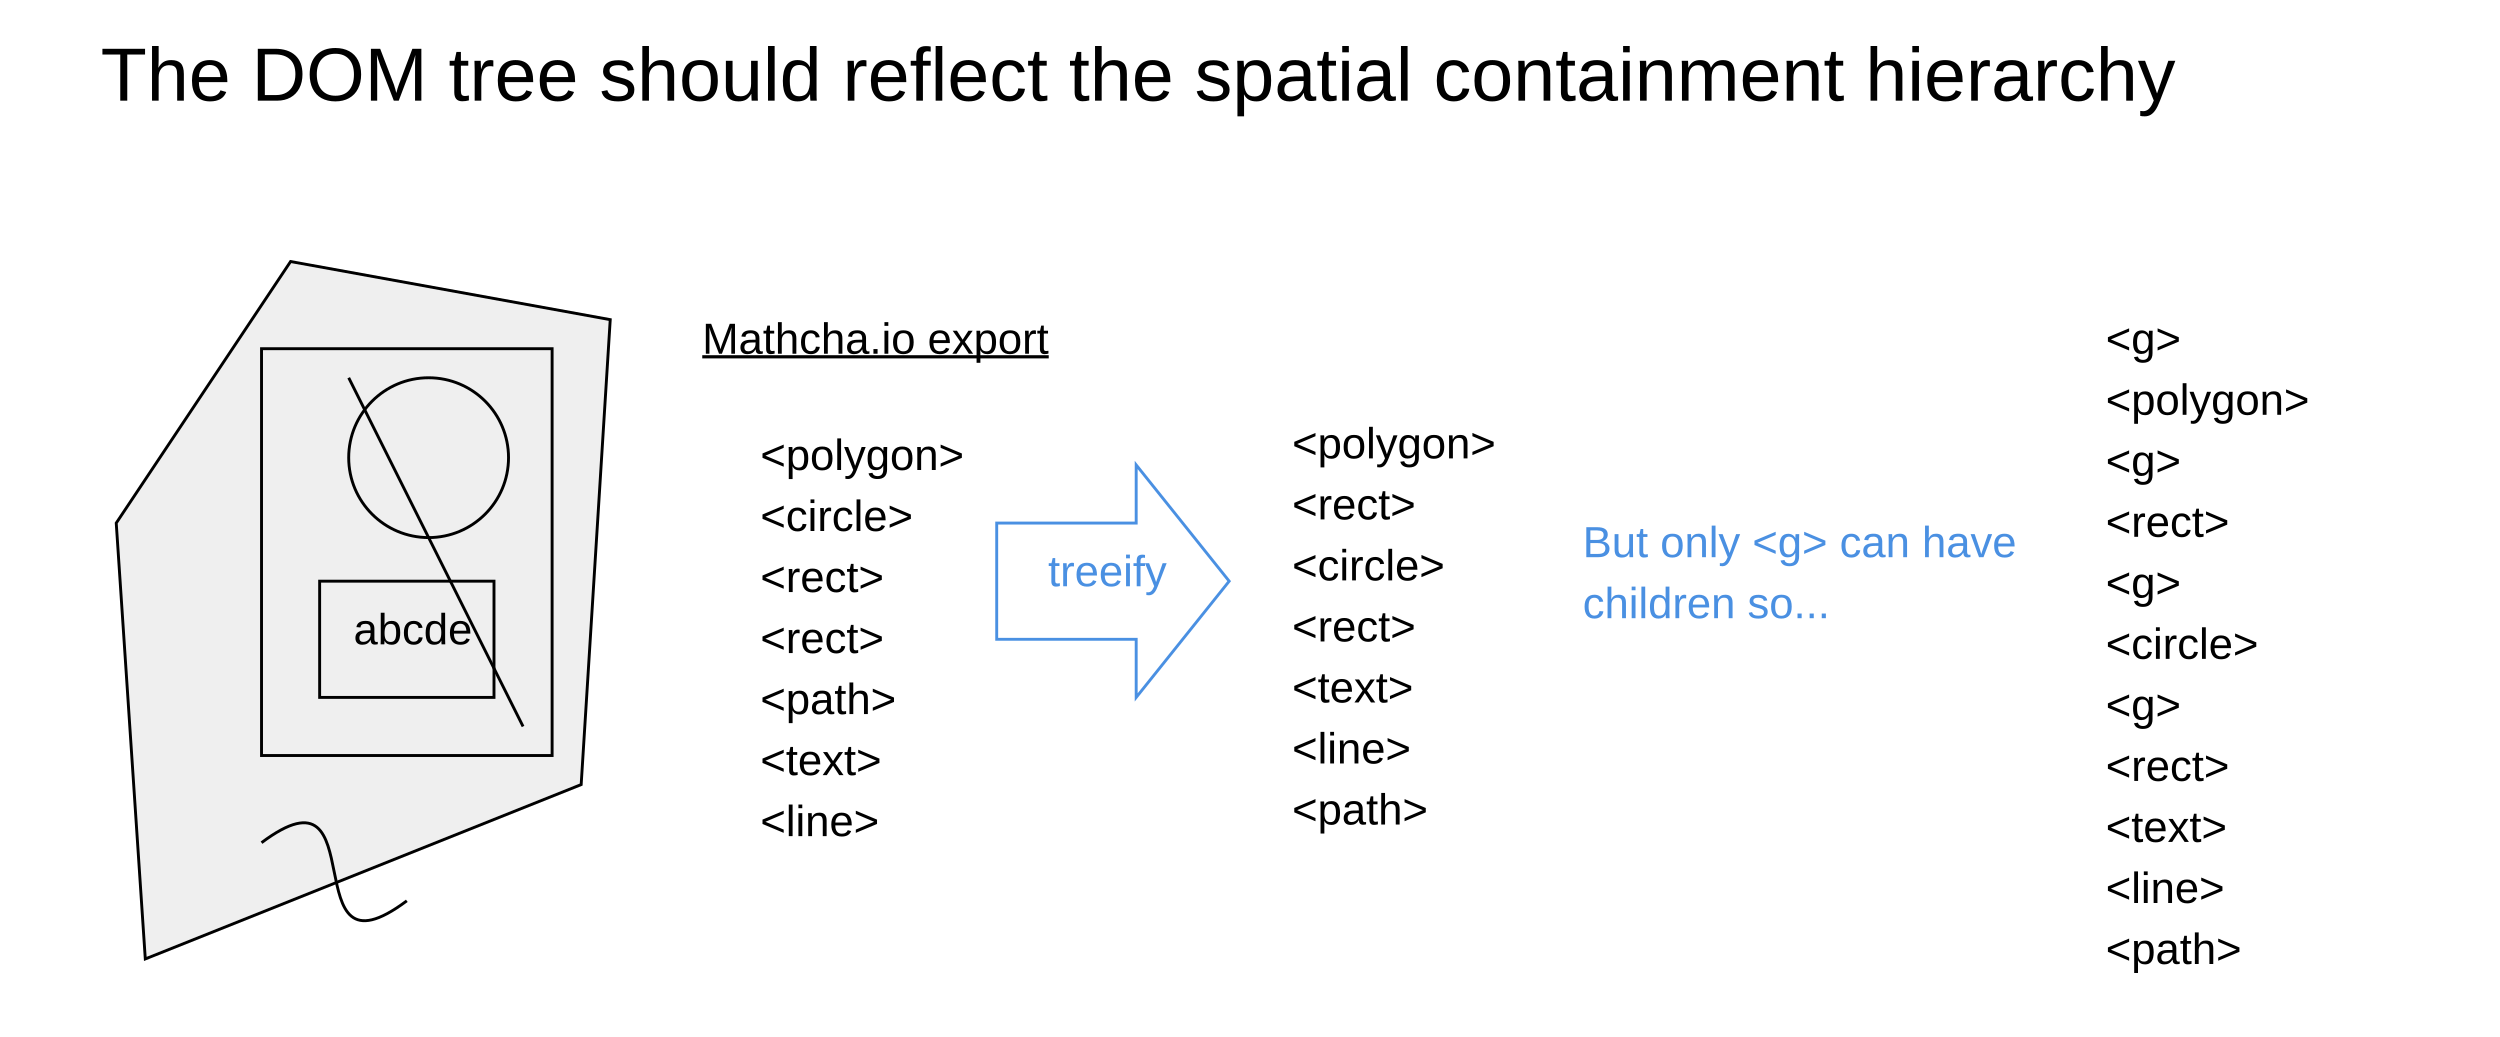
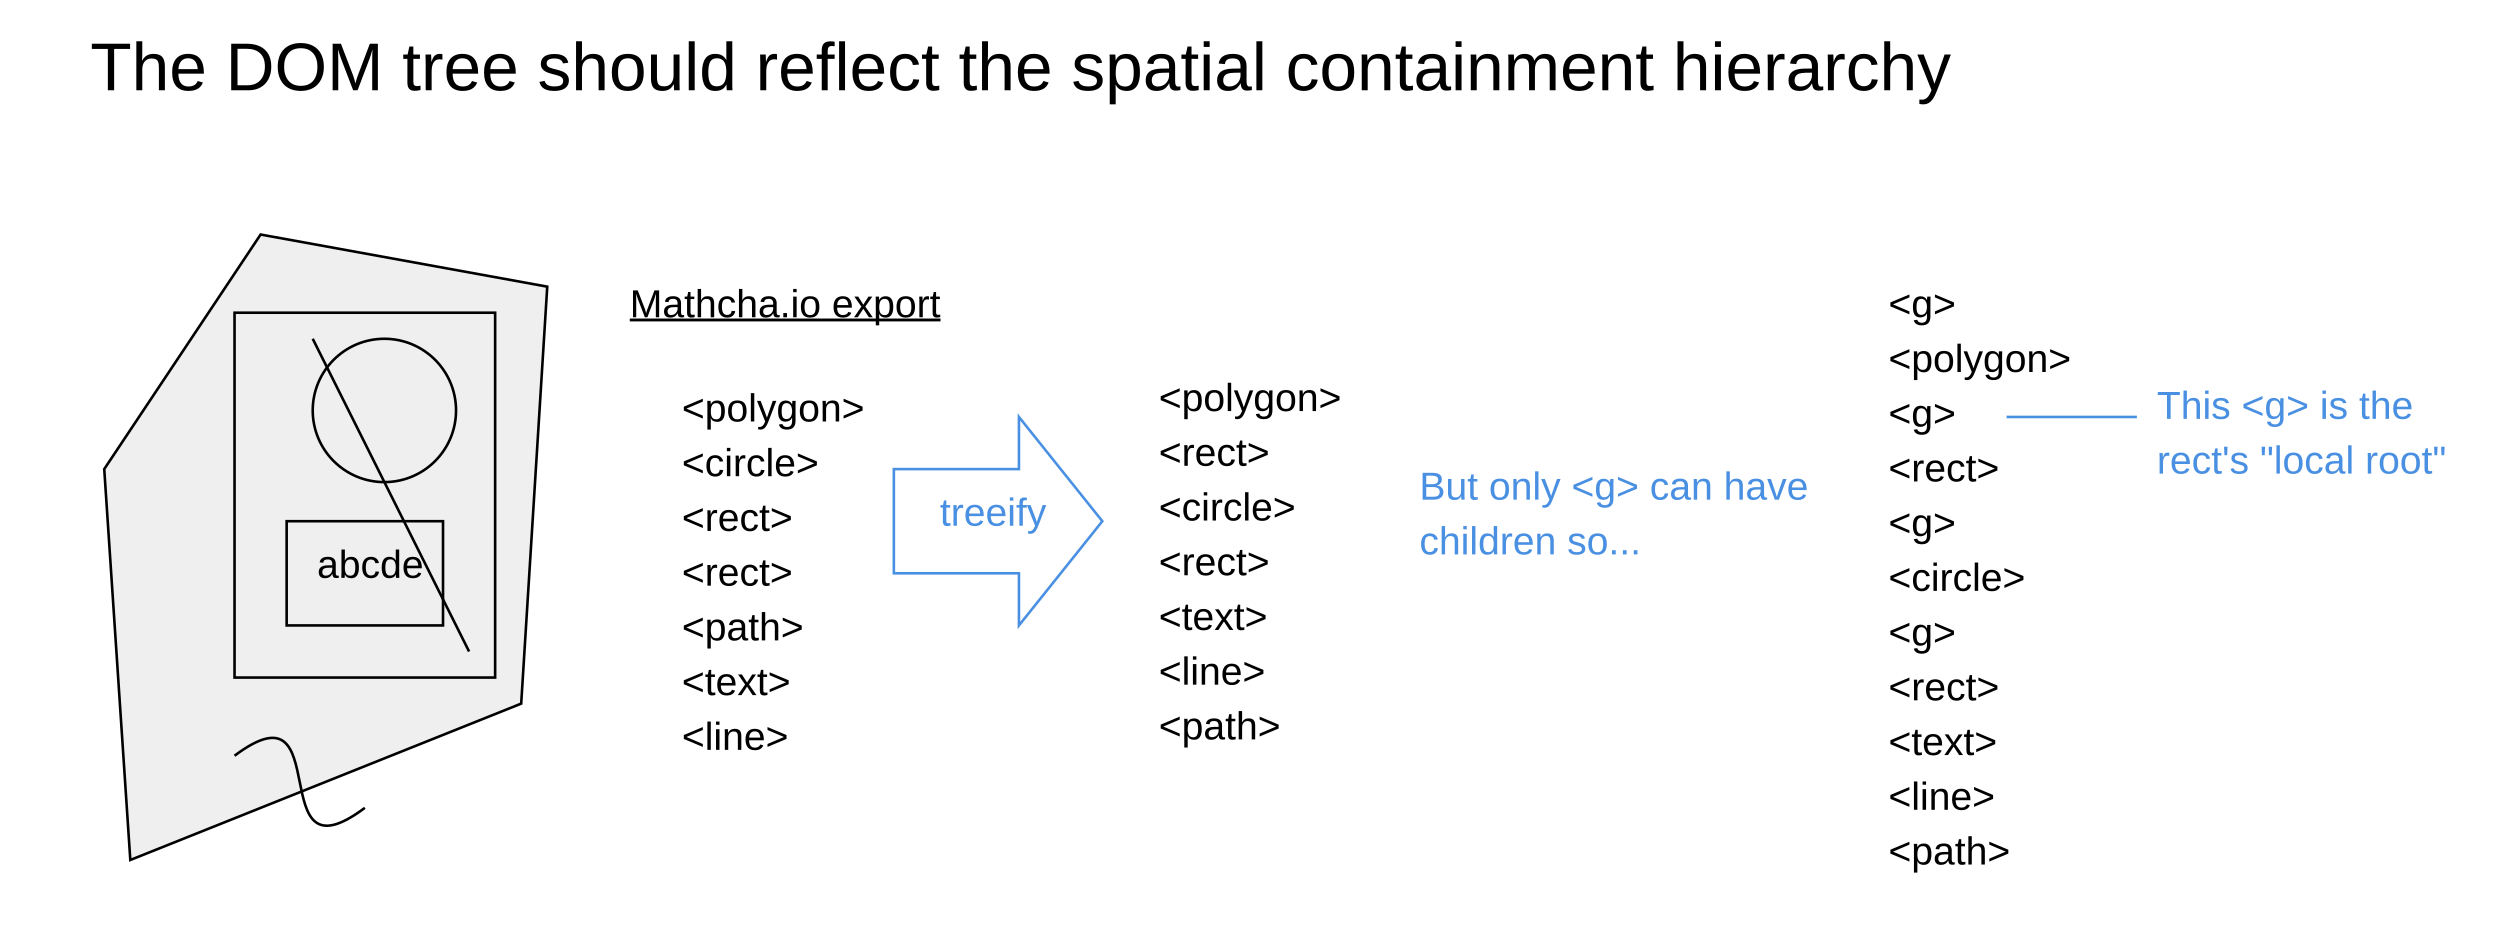
- <svg xmlns="http://www.w3.org/2000/svg" x="0" y="0" width="860.333" height="356.667" style="         width:860.333px;         height:356.667px;         background: #FFF;         fill: none; ">
+ <svg xmlns="http://www.w3.org/2000/svg" x="0" y="0" width="959.333" height="356.667" style="         width:959.333px;         height:356.667px;         background: #FFF;         fill: none; ">
  <svg class="role-diagram-draw-area">
    <g class="shapes-region" style="stroke: black; fill: none;">
      <g class="shape">
        <polygon class="real" points=" 100,90 210,110 200,270 50,330 40,180" style="stroke: rgb(0, 0, 0); stroke-width: 1px; fill: rgb(239, 239, 239); fill-opacity: 1;" />
      </g>
      <g class="composite-shape">
        <path class="real" d=" M90,120 L190,120 L190,260 L90,260 Z" style="stroke-width: 1px; stroke: rgb(0, 0, 0); fill: rgb(239, 239, 239); fill-opacity: 1;" />
      </g>
      <g class="composite-shape">
        <path class="real" d=" M120,157.5 C120,142.31 132.31,130 147.5,130 C162.69,130 175,142.31 175,157.5 C175,172.69 162.69,185 147.5,185 C132.31,185 120,172.69 120,157.5 Z" style="stroke-width: 1px; stroke: rgb(0, 0, 0); fill: rgb(239, 239, 239); fill-opacity: 1;" />
      </g>
      <g class="composite-shape">
        <path class="real" d=" M110,200 L170,200 L170,240 L110,240 Z" style="stroke-width: 1px; stroke: rgb(0, 0, 0); fill: rgb(239, 239, 239); fill-opacity: 1;" />
      </g>
      <g class="arrow-line">
        <path class="connection real" stroke-dasharray="" d="  M90,290 C130,260 100,340 140,310" style="stroke: rgb(0, 0, 0); stroke-width: 1px; fill: none; fill-opacity: 1;" />
      </g>
      <g class="grouped-shape">
        <g class="composite-shape">
          <path class="real" d=" M343,180 L391,180 L391,160 L423,200 L391,240 L391,220 L343,220 Z" style="stroke-width: 1px; stroke: rgb(74, 144, 226); stroke-opacity: 1; fill: none; fill-opacity: 1;" />
        </g>
      </g>
      <g class="arrow-line">
        <path class="connection real" stroke-dasharray="" d="  M120,130 L180,250" style="stroke: rgb(0, 0, 0); stroke-width: 1px; fill: none; fill-opacity: 1;" />
      </g>
+       <g class="arrow-line">
+         <path class="connection real" stroke-dasharray="" d="  M770,160 L820,160" style="stroke: rgb(74, 144, 226); stroke-width: 1px; fill: none; fill-opacity: 1; stroke-opacity: 1;" />
+       </g>
      <g />
    </g>
    <g />
    <g />
    <g />
  </svg>
-   <svg width="859" height="355.333" style="width:859px;height:355.333px;font-family:Asana-Math, Asana;background:#FFF;">
+   <svg width="958" height="355.333" style="width:958px;height:355.333px;font-family:Asana-Math, Asana;background:#FFF;">
    <g>
      <g>
        <g>
          <text x="261.667" y="151.833" style="white-space:pre;stroke:none;fill:rgb(0,0,0);fill-opacity:1;font-size:15px;font-family:Arial, Helvetica, sans-serif;font-weight:400;font-style:normal;dominant-baseline:text-before-edge;text-decoration:none;">&lt;polygon&gt;</text>
        </g>
      </g>
      <g>
        <g>
          <text x="261.667" y="172.833" style="white-space:pre;stroke:none;fill:rgb(0,0,0);fill-opacity:1;font-size:15px;font-family:Arial, Helvetica, sans-serif;font-weight:400;font-style:normal;dominant-baseline:text-before-edge;text-decoration:none;">&lt;circle&gt;</text>
        </g>
      </g>
      <g>
        <g>
          <text x="261.667" y="193.833" style="white-space:pre;stroke:none;fill:rgb(0,0,0);fill-opacity:1;font-size:15px;font-family:Arial, Helvetica, sans-serif;font-weight:400;font-style:normal;dominant-baseline:text-before-edge;text-decoration:none;">&lt;rect&gt;</text>
        </g>
      </g>
      <g>
        <g>
          <text x="261.667" y="214.833" style="white-space:pre;stroke:none;fill:rgb(0,0,0);fill-opacity:1;font-size:15px;font-family:Arial, Helvetica, sans-serif;font-weight:400;font-style:normal;dominant-baseline:text-before-edge;text-decoration:none;">&lt;rect&gt;</text>
        </g>
      </g>
      <g>
        <g>
          <text x="261.667" y="235.833" style="white-space:pre;stroke:none;fill:rgb(0,0,0);fill-opacity:1;font-size:15px;font-family:Arial, Helvetica, sans-serif;font-weight:400;font-style:normal;dominant-baseline:text-before-edge;text-decoration:none;">&lt;path&gt;</text>
        </g>
      </g>
      <g>
        <g>
          <text x="261.667" y="256.833" style="white-space:pre;stroke:none;fill:rgb(0,0,0);fill-opacity:1;font-size:15px;font-family:Arial, Helvetica, sans-serif;font-weight:400;font-style:normal;dominant-baseline:text-before-edge;text-decoration:none;">&lt;text&gt;</text>
        </g>
      </g>
      <g>
        <g>
          <text x="261.667" y="277.833" style="white-space:pre;stroke:none;fill:rgb(0,0,0);fill-opacity:1;font-size:15px;font-family:Arial, Helvetica, sans-serif;font-weight:400;font-style:normal;dominant-baseline:text-before-edge;text-decoration:none;">&lt;line&gt;</text>
        </g>
      </g>
    </g>
    <g>
      <g>
        <g>
          <text x="444.667" y="147.833" style="white-space:pre;stroke:none;fill:rgb(0,0,0);fill-opacity:1;font-size:15px;font-family:Arial, Helvetica, sans-serif;font-weight:400;font-style:normal;dominant-baseline:text-before-edge;text-decoration:none;">&lt;polygon&gt;</text>
        </g>
      </g>
      <g>
        <g>
          <text x="444.667" y="168.833" style="white-space:pre;stroke:none;fill:rgb(0,0,0);fill-opacity:1;font-size:15px;font-family:Arial, Helvetica, sans-serif;font-weight:400;font-style:normal;dominant-baseline:text-before-edge;text-decoration:none;">  &lt;rect&gt;</text>
        </g>
      </g>
      <g>
        <g>
          <text x="444.667" y="189.833" style="white-space:pre;stroke:none;fill:rgb(0,0,0);fill-opacity:1;font-size:15px;font-family:Arial, Helvetica, sans-serif;font-weight:400;font-style:normal;dominant-baseline:text-before-edge;text-decoration:none;">    &lt;circle&gt;</text>
        </g>
      </g>
      <g>
        <g>
          <text x="444.667" y="210.833" style="white-space:pre;stroke:none;fill:rgb(0,0,0);fill-opacity:1;font-size:15px;font-family:Arial, Helvetica, sans-serif;font-weight:400;font-style:normal;dominant-baseline:text-before-edge;text-decoration:none;">    &lt;rect&gt;</text>
        </g>
      </g>
      <g>
        <g>
          <text x="444.667" y="231.833" style="white-space:pre;stroke:none;fill:rgb(0,0,0);fill-opacity:1;font-size:15px;font-family:Arial, Helvetica, sans-serif;font-weight:400;font-style:normal;dominant-baseline:text-before-edge;text-decoration:none;">      &lt;text&gt;</text>
        </g>
      </g>
      <g>
        <g>
          <text x="444.667" y="252.833" style="white-space:pre;stroke:none;fill:rgb(0,0,0);fill-opacity:1;font-size:15px;font-family:Arial, Helvetica, sans-serif;font-weight:400;font-style:normal;dominant-baseline:text-before-edge;text-decoration:none;">    &lt;line&gt;</text>
        </g>
      </g>
      <g>
        <g>
          <text x="444.667" y="273.833" style="white-space:pre;stroke:none;fill:rgb(0,0,0);fill-opacity:1;font-size:15px;font-family:Arial, Helvetica, sans-serif;font-weight:400;font-style:normal;dominant-baseline:text-before-edge;text-decoration:none;">&lt;path&gt;</text>
        </g>
      </g>
    </g>
    <g>
      <g>
        <g>
          <text x="360.667" y="191.833" style="white-space:pre;stroke:none;fill:rgb(74,144,226);fill-opacity:1;font-size:15px;font-family:Arial, Helvetica, sans-serif;font-weight:400;font-style:normal;dominant-baseline:text-before-edge;text-decoration:none;">treeify</text>
        </g>
      </g>
    </g>
    <g>
      <g>
        <g>
          <text x="724.667" y="111.833" style="white-space:pre;stroke:none;fill:rgb(0,0,0);fill-opacity:1;font-size:15px;font-family:Arial, Helvetica, sans-serif;font-weight:400;font-style:normal;dominant-baseline:text-before-edge;text-decoration:none;">&lt;g&gt;</text>
        </g>
      </g>
      <g>
        <g>
          <text x="724.667" y="132.833" style="white-space:pre;stroke:none;fill:rgb(0,0,0);fill-opacity:1;font-size:15px;font-family:Arial, Helvetica, sans-serif;font-weight:400;font-style:normal;dominant-baseline:text-before-edge;text-decoration:none;">  &lt;polygon&gt;</text>
        </g>
      </g>
      <g>
        <g>
          <text x="724.667" y="153.833" style="white-space:pre;stroke:none;fill:rgb(0,0,0);fill-opacity:1;font-size:15px;font-family:Arial, Helvetica, sans-serif;font-weight:400;font-style:normal;dominant-baseline:text-before-edge;text-decoration:none;">  &lt;g&gt;  </text>
        </g>
      </g>
      <g>
        <g>
          <text x="724.667" y="174.833" style="white-space:pre;stroke:none;fill:rgb(0,0,0);fill-opacity:1;font-size:15px;font-family:Arial, Helvetica, sans-serif;font-weight:400;font-style:normal;dominant-baseline:text-before-edge;text-decoration:none;">    &lt;rect&gt;</text>
        </g>
      </g>
      <g>
        <g>
          <text x="724.667" y="195.833" style="white-space:pre;stroke:none;fill:rgb(0,0,0);fill-opacity:1;font-size:15px;font-family:Arial, Helvetica, sans-serif;font-weight:400;font-style:normal;dominant-baseline:text-before-edge;text-decoration:none;">    &lt;g&gt;</text>
        </g>
      </g>
      <g>
        <g>
          <text x="724.667" y="216.833" style="white-space:pre;stroke:none;fill:rgb(0,0,0);fill-opacity:1;font-size:15px;font-family:Arial, Helvetica, sans-serif;font-weight:400;font-style:normal;dominant-baseline:text-before-edge;text-decoration:none;">      &lt;circle&gt;</text>
        </g>
      </g>
      <g>
        <g>
          <text x="724.667" y="237.833" style="white-space:pre;stroke:none;fill:rgb(0,0,0);fill-opacity:1;font-size:15px;font-family:Arial, Helvetica, sans-serif;font-weight:400;font-style:normal;dominant-baseline:text-before-edge;text-decoration:none;">      &lt;g&gt;</text>
        </g>
      </g>
      <g>
        <g>
          <text x="724.667" y="258.833" style="white-space:pre;stroke:none;fill:rgb(0,0,0);fill-opacity:1;font-size:15px;font-family:Arial, Helvetica, sans-serif;font-weight:400;font-style:normal;dominant-baseline:text-before-edge;text-decoration:none;">        &lt;rect&gt;</text>
        </g>
      </g>
      <g>
        <g>
          <text x="724.667" y="279.833" style="white-space:pre;stroke:none;fill:rgb(0,0,0);fill-opacity:1;font-size:15px;font-family:Arial, Helvetica, sans-serif;font-weight:400;font-style:normal;dominant-baseline:text-before-edge;text-decoration:none;">        &lt;text&gt;</text>
        </g>
      </g>
      <g>
        <g>
          <text x="724.667" y="300.833" style="white-space:pre;stroke:none;fill:rgb(0,0,0);fill-opacity:1;font-size:15px;font-family:Arial, Helvetica, sans-serif;font-weight:400;font-style:normal;dominant-baseline:text-before-edge;text-decoration:none;">      &lt;line&gt;</text>
        </g>
      </g>
      <g>
        <g>
          <text x="724.667" y="321.833" style="white-space:pre;stroke:none;fill:rgb(0,0,0);fill-opacity:1;font-size:15px;font-family:Arial, Helvetica, sans-serif;font-weight:400;font-style:normal;dominant-baseline:text-before-edge;text-decoration:none;">&lt;path&gt;</text>
        </g>
      </g>
    </g>
    <g>
      <g>
        <g>
          <text x="121.667" y="211.833" style="white-space:pre;stroke:none;fill:rgb(0,0,0);fill-opacity:1;font-size:15px;font-family:Arial, Helvetica, sans-serif;font-weight:400;font-style:normal;dominant-baseline:text-before-edge;text-decoration:none;">abcde</text>
        </g>
      </g>
    </g>
    <g>
      <g>
        <g>
          <text x="544.667" y="181.833" style="white-space:pre;stroke:none;fill:rgb(74,144,226);fill-opacity:1;font-size:15px;font-family:Arial, Helvetica, sans-serif;font-weight:400;font-style:normal;dominant-baseline:text-before-edge;text-decoration:none;">But only &lt;g&gt; can have</text>
        </g>
      </g>
      <g>
        <g>
          <text x="544.667" y="202.833" style="white-space:pre;stroke:none;fill:rgb(74,144,226);fill-opacity:1;font-size:15px;font-family:Arial, Helvetica, sans-serif;font-weight:400;font-style:normal;dominant-baseline:text-before-edge;text-decoration:none;">children so...</text>
        </g>
      </g>
    </g>
    <g>
      <g>
        <g>
          <text x="34.667" y="17.5" style="white-space:pre;stroke:none;fill:rgb(0,0,0);fill-opacity:1;font-size:25.95px;font-family:Arial, Helvetica, sans-serif;font-weight:400;font-style:normal;dominant-baseline:text-before-edge;text-decoration:none;">The DOM tree should reflect the spatial containment hierarchy</text>
        </g>
      </g>
    </g>
    <g>
      <g>
        <g>
          <text x="241.667" y="111.833" style="white-space:pre;stroke:none;fill:rgb(0,0,0);fill-opacity:1;font-size:15px;font-family:Arial, Helvetica, sans-serif;font-weight:400;font-style:normal;dominant-baseline:text-before-edge;text-decoration:underline;">Mathcha.io export</text>
+         </g>
+       </g>
+     </g>
+     <g>
+       <g>
+         <g>
+           <text x="827.667" y="150.833" style="white-space:pre;stroke:none;fill:rgb(74,144,226);fill-opacity:1;font-size:15px;font-family:Arial, Helvetica, sans-serif;font-weight:400;font-style:normal;dominant-baseline:text-before-edge;text-decoration:none;">This &lt;g&gt; is the</text>
+         </g>
+       </g>
+       <g>
+         <g>
+           <text x="827.667" y="171.833" style="white-space:pre;stroke:none;fill:rgb(74,144,226);fill-opacity:1;font-size:15px;font-family:Arial, Helvetica, sans-serif;font-weight:400;font-style:normal;dominant-baseline:text-before-edge;text-decoration:none;">rect's "local root"</text>
        </g>
      </g>
    </g>
  </svg>
</svg>
